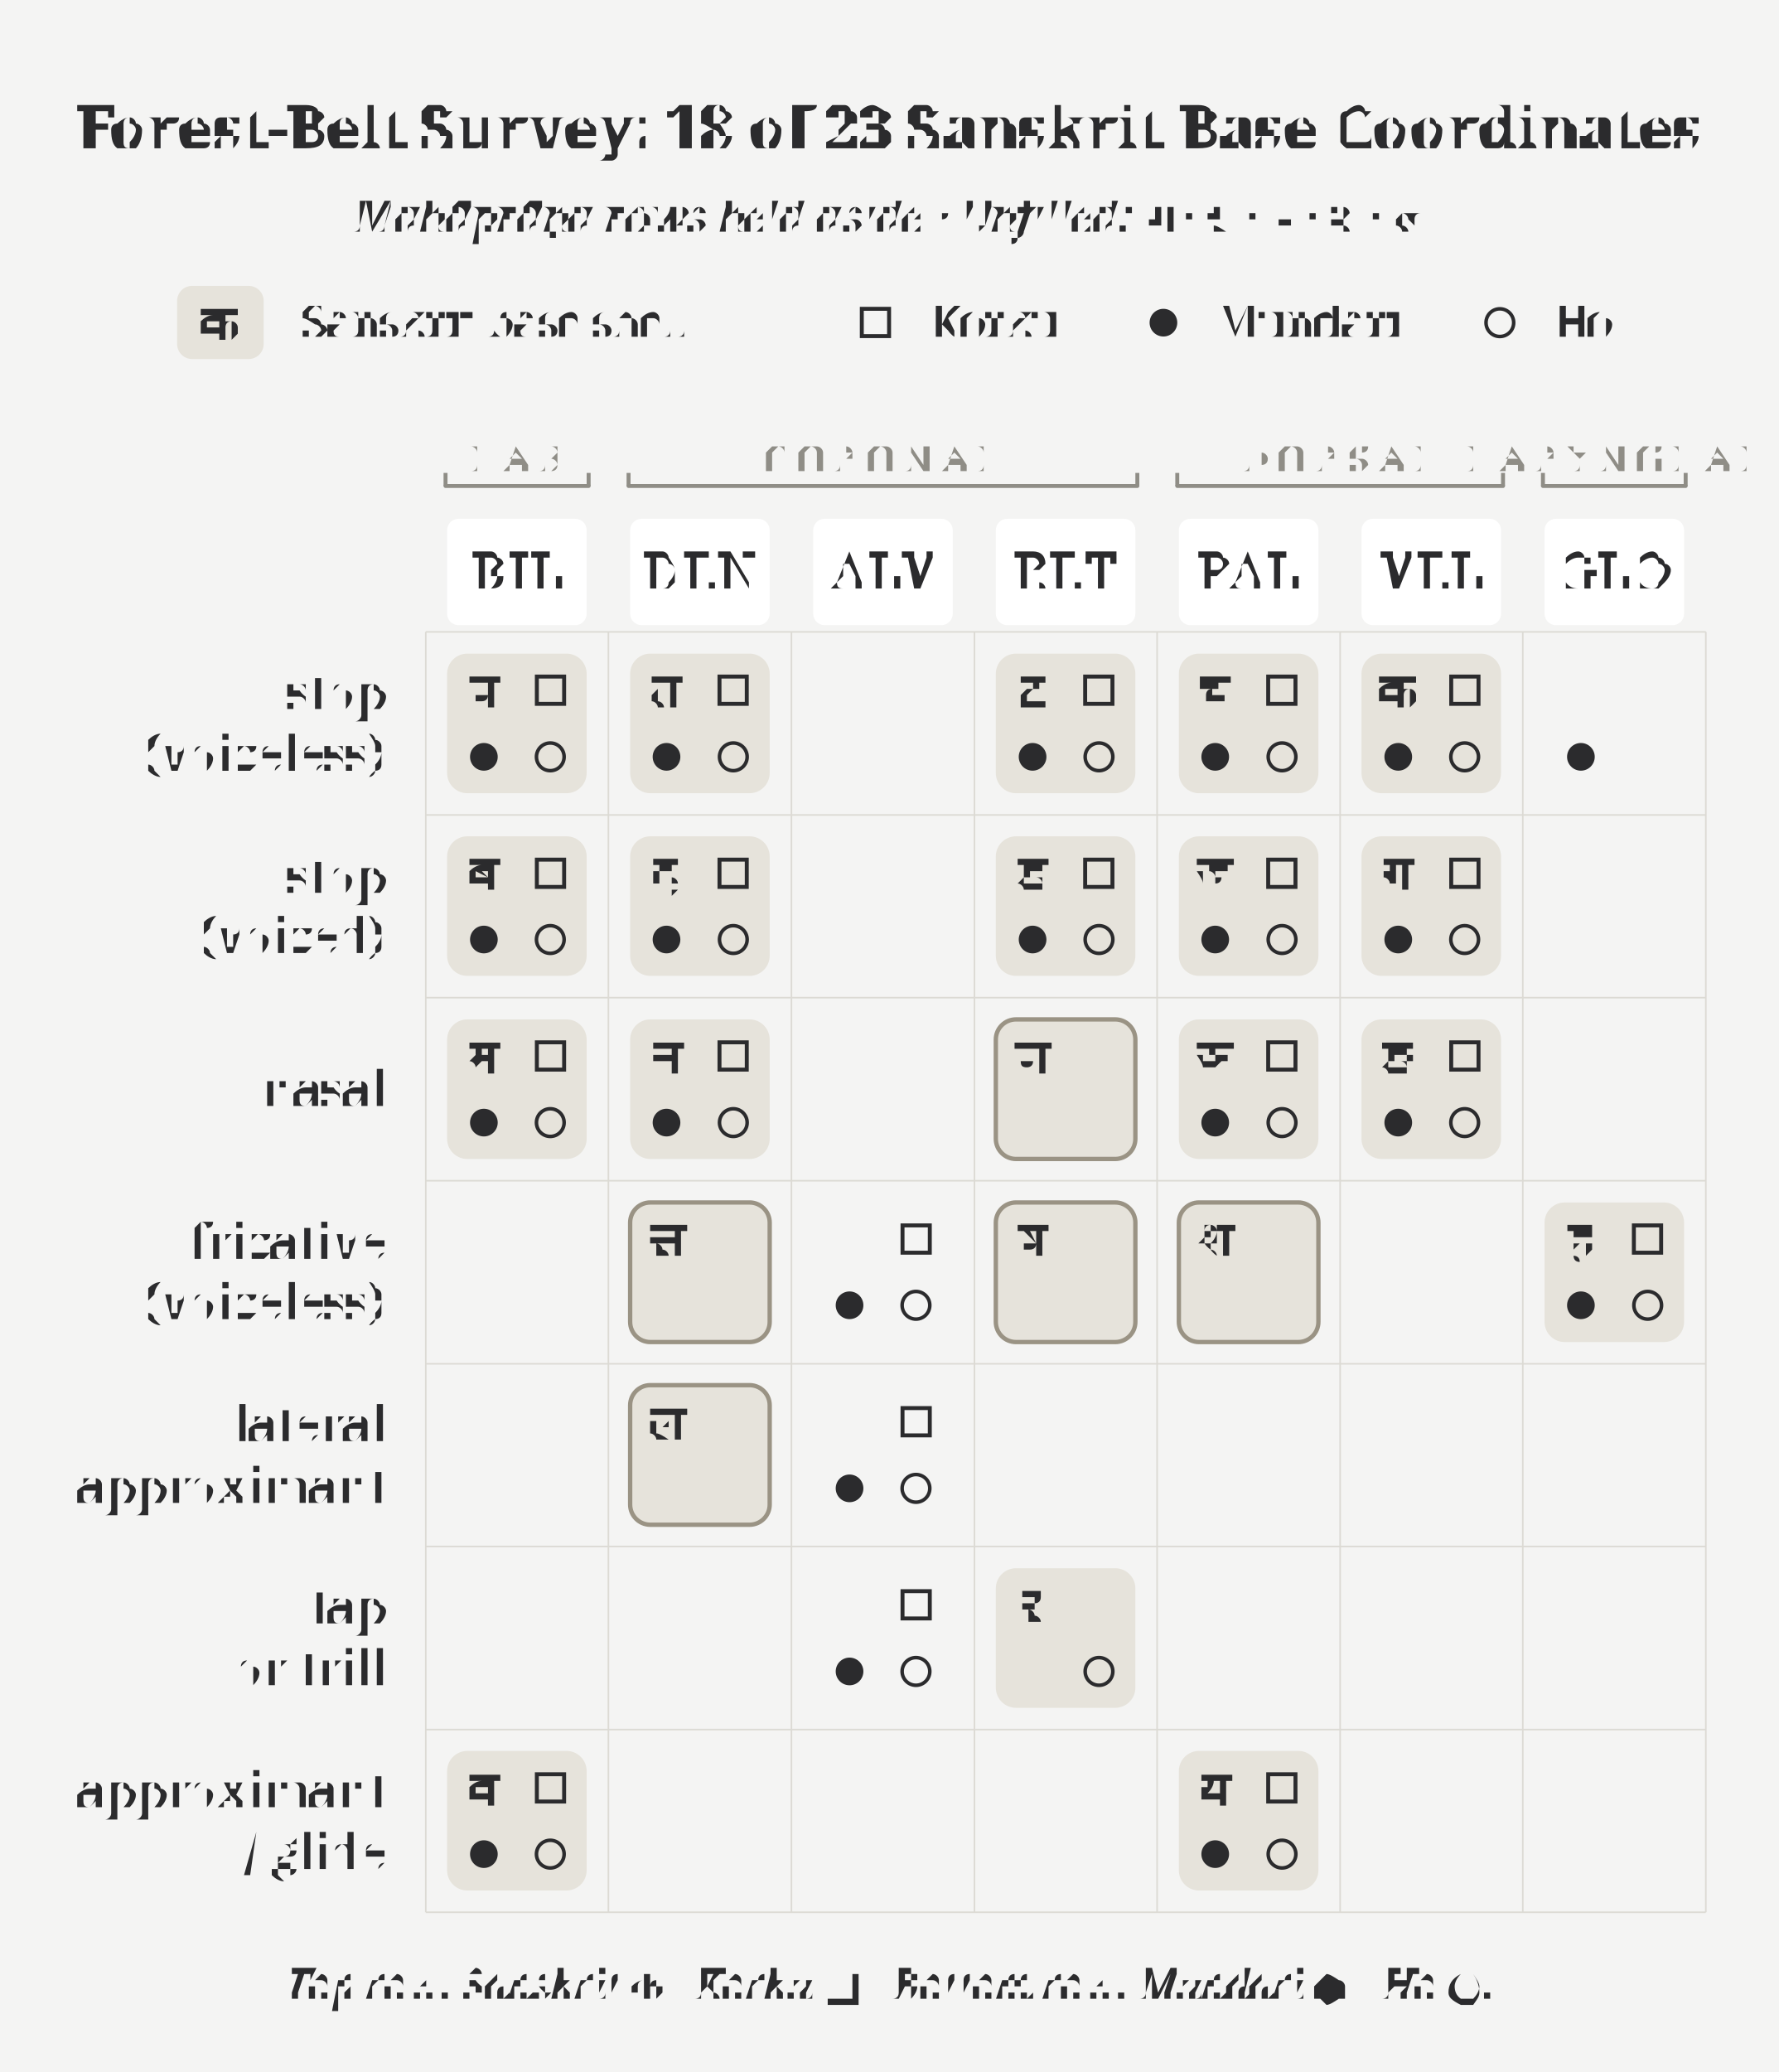
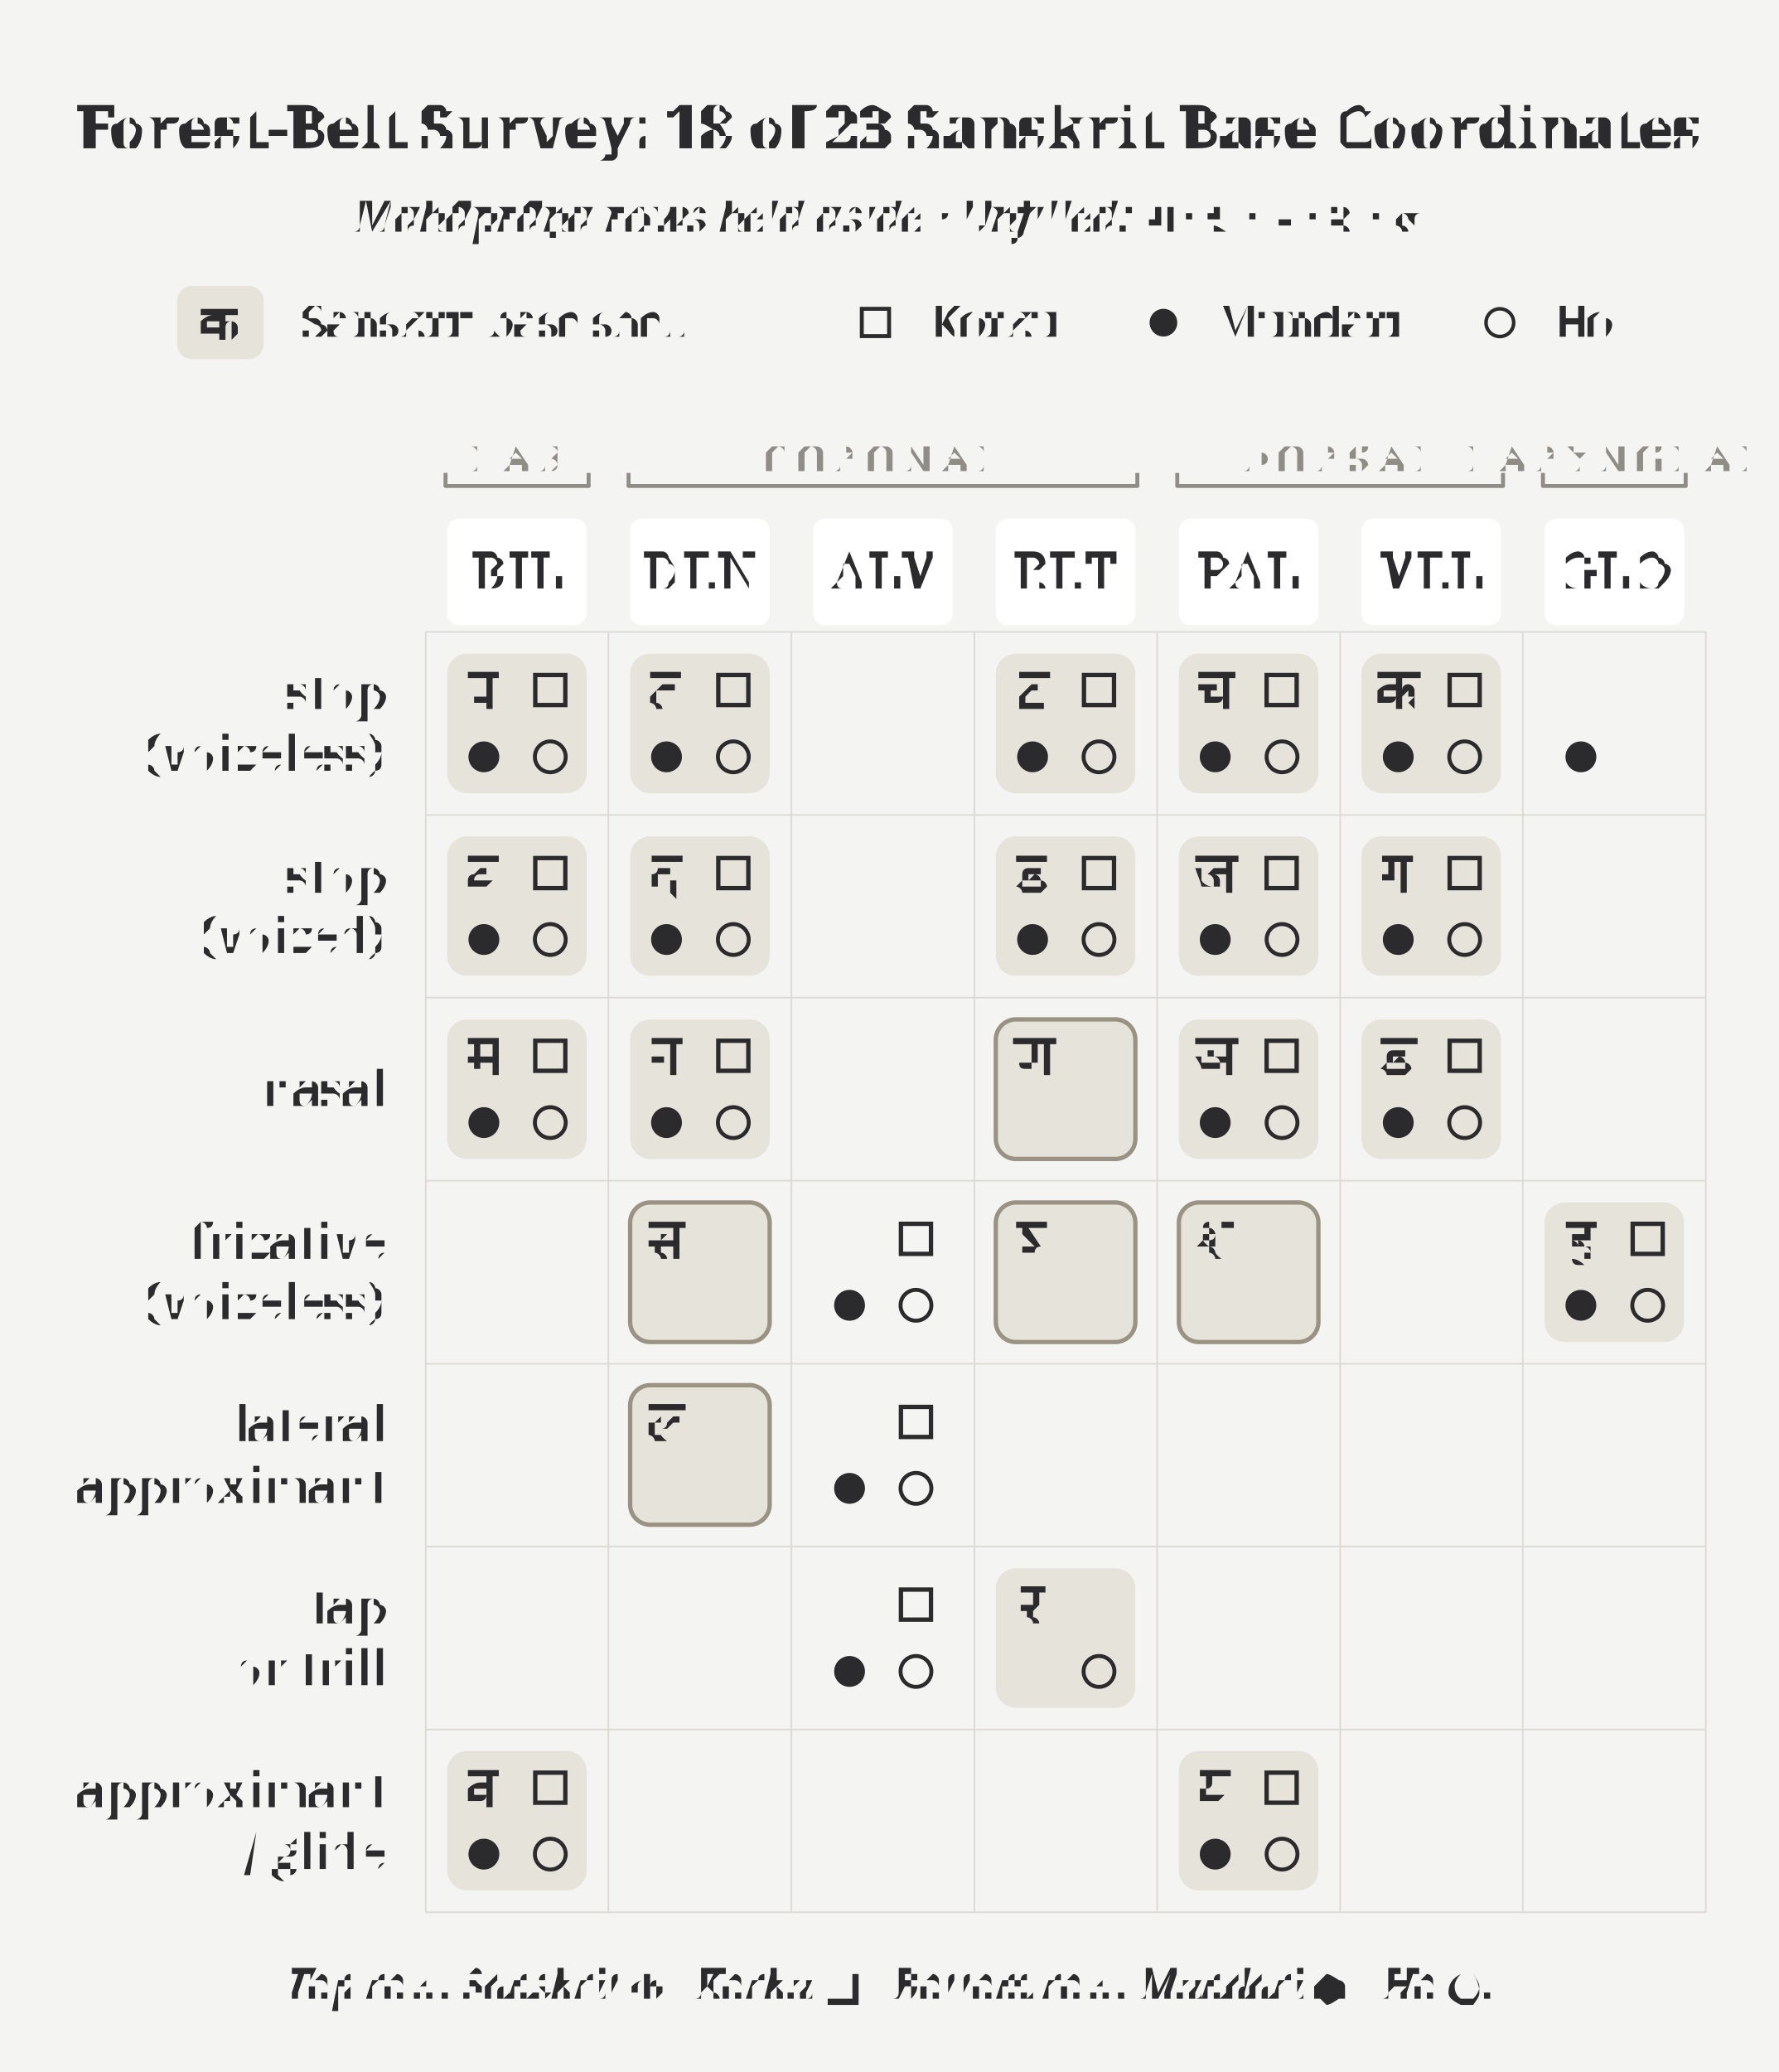
<svg xmlns="http://www.w3.org/2000/svg" width="4.5in" height="5.24in" viewBox="0 0 4.5 5.24">
  <rect x="0" y="0" width="4.5" height="5.24" fill="#f4f4f3" />
  <text x="2.25" y="0.32" text-anchor="middle" dominant-baseline="middle" font-size="0.151" font-weight="700" fill="#2b2b2d" font-family="'Gentium Book Plus', Charter, 'Charis SIL', Georgia, serif">Forest-Belt Survey: 18 of 23 Sanskrit Base Coordinates</text>
  <text x="2.25" y="0.547" text-anchor="middle" dominant-baseline="middle" font-size="0.111" font-style="italic" fill="#2b2b2d" font-family="'Gentium Book Plus', Charter, 'Charis SIL', Georgia, serif">Mahāprāṇa rows held aside · Unfilled: <tspan font-style="normal" font-family="'Adobe Devanagari', 'Noto Sans Devanagari', 'Mangal', 'Kohinoor Devanagari', serif">ण · स · ष · श · ल</tspan>
  </text>
  <rect x="1.131" y="1.653" width="0.353" height="0.353" rx="0.051" fill="#e6e3db" stroke="none" />
  <rect x="1.131" y="2.115" width="0.353" height="0.353" rx="0.051" fill="#e6e3db" stroke="none" />
  <rect x="1.131" y="2.578" width="0.353" height="0.353" rx="0.051" fill="#e6e3db" stroke="none" />
  <rect x="1.131" y="4.428" width="0.353" height="0.353" rx="0.051" fill="#e6e3db" stroke="none" />
  <rect x="1.594" y="1.653" width="0.353" height="0.353" rx="0.051" fill="#e6e3db" stroke="none" />
  <rect x="1.594" y="2.115" width="0.353" height="0.353" rx="0.051" fill="#e6e3db" stroke="none" />
  <rect x="1.594" y="3.041" width="0.353" height="0.353" rx="0.051" fill="#e6e3db" stroke="#9a9384" stroke-width="0.011" />
  <rect x="1.594" y="2.578" width="0.353" height="0.353" rx="0.051" fill="#e6e3db" stroke="none" />
  <rect x="1.594" y="3.503" width="0.353" height="0.353" rx="0.051" fill="#e6e3db" stroke="#9a9384" stroke-width="0.011" />
  <rect x="2.519" y="1.653" width="0.353" height="0.353" rx="0.051" fill="#e6e3db" stroke="none" />
  <rect x="2.519" y="2.115" width="0.353" height="0.353" rx="0.051" fill="#e6e3db" stroke="none" />
  <rect x="2.519" y="3.041" width="0.353" height="0.353" rx="0.051" fill="#e6e3db" stroke="#9a9384" stroke-width="0.011" />
  <rect x="2.519" y="2.578" width="0.353" height="0.353" rx="0.051" fill="#e6e3db" stroke="#9a9384" stroke-width="0.011" />
  <rect x="2.519" y="3.966" width="0.353" height="0.353" rx="0.051" fill="#e6e3db" stroke="none" />
  <rect x="2.982" y="1.653" width="0.353" height="0.353" rx="0.051" fill="#e6e3db" stroke="none" />
  <rect x="2.982" y="2.115" width="0.353" height="0.353" rx="0.051" fill="#e6e3db" stroke="none" />
  <rect x="2.982" y="3.041" width="0.353" height="0.353" rx="0.051" fill="#e6e3db" stroke="#9a9384" stroke-width="0.011" />
  <rect x="2.982" y="2.578" width="0.353" height="0.353" rx="0.051" fill="#e6e3db" stroke="none" />
  <rect x="2.982" y="4.428" width="0.353" height="0.353" rx="0.051" fill="#e6e3db" stroke="none" />
  <rect x="3.444" y="1.653" width="0.353" height="0.353" rx="0.051" fill="#e6e3db" stroke="none" />
  <rect x="3.444" y="2.115" width="0.353" height="0.353" rx="0.051" fill="#e6e3db" stroke="none" />
  <rect x="3.444" y="2.578" width="0.353" height="0.353" rx="0.051" fill="#e6e3db" stroke="none" />
  <rect x="3.907" y="3.041" width="0.353" height="0.353" rx="0.051" fill="#e6e3db" stroke="none" />
  <rect x="0.448" y="0.723" width="0.219" height="0.185" rx="0.038" fill="#e6e3db" stroke="none" />
  <text x="0.557" y="0.816" text-anchor="middle" dominant-baseline="middle" font-size="0.125" fill="#2b2b2d" font-family="'Adobe Devanagari', 'Noto Sans Devanagari', 'Mangal', 'Kohinoor Devanagari', serif">क</text>
  <text x="0.767" y="0.855" font-size="0.111" fill="#2b2b2d" font-family="'Gentium Book Plus', Charter, 'Charis SIL', Georgia, serif">Sanskrit base shell</text>
  <rect x="2.18" y="0.781" width="0.069" height="0.069" fill="none" stroke="#2b2b2d" stroke-width="0.01" />
  <text x="2.35" y="0.855" font-size="0.111" fill="#2b2b2d" font-family="'Gentium Book Plus', Charter, 'Charis SIL', Georgia, serif">Korku</text>
  <circle cx="2.943" cy="0.816" r="0.035" fill="#2b2b2d" />
  <text x="3.079" y="0.855" font-size="0.111" fill="#2b2b2d" font-family="'Gentium Book Plus', Charter, 'Charis SIL', Georgia, serif">Mundari</text>
  <circle cx="3.794" cy="0.816" r="0.035" fill="none" stroke="#2b2b2d" stroke-width="0.009" />
  <text x="3.93" y="0.855" font-size="0.111" fill="#2b2b2d" font-family="'Gentium Book Plus', Charter, 'Charis SIL', Georgia, serif">Ho</text>
  <path d="M 1.127 1.229 L 1.489 1.229" stroke="#8f8d86" stroke-width="0.01" stroke-linecap="round" />
  <path d="M 1.127 1.229 L 1.127 1.196" stroke="#8f8d86" stroke-width="0.01" />
  <path d="M 1.489 1.229 L 1.489 1.196" stroke="#8f8d86" stroke-width="0.01" />
  <text x="1.308" y="1.159" text-anchor="middle" dominant-baseline="middle" font-size="0.091" letter-spacing="0.025" fill="#8f8d86" font-family="'Gentium Book Plus', Charter, 'Charis SIL', Georgia, serif">LAB</text>
  <path d="M 1.59 1.229 L 2.877 1.229" stroke="#8f8d86" stroke-width="0.01" stroke-linecap="round" />
  <path d="M 1.59 1.229 L 1.59 1.196" stroke="#8f8d86" stroke-width="0.01" />
  <path d="M 2.877 1.229 L 2.877 1.196" stroke="#8f8d86" stroke-width="0.01" />
  <text x="2.233" y="1.159" text-anchor="middle" dominant-baseline="middle" font-size="0.091" letter-spacing="0.025" fill="#8f8d86" font-family="'Gentium Book Plus', Charter, 'Charis SIL', Georgia, serif">CORONAL</text>
  <path d="M 2.978 1.229 L 3.802 1.229" stroke="#8f8d86" stroke-width="0.01" stroke-linecap="round" />
  <path d="M 2.978 1.229 L 2.978 1.196" stroke="#8f8d86" stroke-width="0.01" />
  <path d="M 3.802 1.229 L 3.802 1.196" stroke="#8f8d86" stroke-width="0.01" />
  <text x="3.39" y="1.159" text-anchor="middle" dominant-baseline="middle" font-size="0.091" letter-spacing="0.025" fill="#8f8d86" font-family="'Gentium Book Plus', Charter, 'Charis SIL', Georgia, serif">DORSAL</text>
  <path d="M 3.903 1.229 L 4.264 1.229" stroke="#8f8d86" stroke-width="0.01" stroke-linecap="round" />
  <path d="M 3.903 1.229 L 3.903 1.196" stroke="#8f8d86" stroke-width="0.01" />
  <path d="M 4.264 1.229 L 4.264 1.196" stroke="#8f8d86" stroke-width="0.01" />
  <text x="4.084" y="1.159" text-anchor="middle" dominant-baseline="middle" font-size="0.091" letter-spacing="0.025" fill="#8f8d86" font-family="'Gentium Book Plus', Charter, 'Charis SIL', Georgia, serif">LARYNGEAL</text>
  <rect x="1.131" y="1.312" width="0.353" height="0.269" rx="0.029" fill="#ffffff" stroke="none" />
  <text x="1.308" y="1.447" text-anchor="middle" dominant-baseline="middle" font-size="0.125" letter-spacing="0.01" fill="#2b2b2d" font-family="'Gentium Book Plus', Charter, 'Charis SIL', Georgia, serif">BIL</text>
  <rect x="1.594" y="1.312" width="0.353" height="0.269" rx="0.029" fill="#ffffff" stroke="none" />
  <text x="1.771" y="1.447" text-anchor="middle" dominant-baseline="middle" font-size="0.125" letter-spacing="0.01" fill="#2b2b2d" font-family="'Gentium Book Plus', Charter, 'Charis SIL', Georgia, serif">DEN</text>
  <rect x="2.057" y="1.312" width="0.353" height="0.269" rx="0.029" fill="#ffffff" stroke="none" />
  <text x="2.233" y="1.447" text-anchor="middle" dominant-baseline="middle" font-size="0.125" letter-spacing="0.01" fill="#2b2b2d" font-family="'Gentium Book Plus', Charter, 'Charis SIL', Georgia, serif">ALV</text>
  <rect x="2.519" y="1.312" width="0.353" height="0.269" rx="0.029" fill="#ffffff" stroke="none" />
  <text x="2.696" y="1.447" text-anchor="middle" dominant-baseline="middle" font-size="0.125" letter-spacing="0.01" fill="#2b2b2d" font-family="'Gentium Book Plus', Charter, 'Charis SIL', Georgia, serif">RET</text>
  <rect x="2.982" y="1.312" width="0.353" height="0.269" rx="0.029" fill="#ffffff" stroke="none" />
  <text x="3.158" y="1.447" text-anchor="middle" dominant-baseline="middle" font-size="0.125" letter-spacing="0.01" fill="#2b2b2d" font-family="'Gentium Book Plus', Charter, 'Charis SIL', Georgia, serif">PAL</text>
  <rect x="3.444" y="1.312" width="0.353" height="0.269" rx="0.029" fill="#ffffff" stroke="none" />
  <text x="3.621" y="1.447" text-anchor="middle" dominant-baseline="middle" font-size="0.125" letter-spacing="0.01" fill="#2b2b2d" font-family="'Gentium Book Plus', Charter, 'Charis SIL', Georgia, serif">VEL</text>
  <rect x="3.907" y="1.312" width="0.353" height="0.269" rx="0.029" fill="#ffffff" stroke="none" />
  <text x="4.084" y="1.447" text-anchor="middle" dominant-baseline="middle" font-size="0.125" letter-spacing="0.01" fill="#2b2b2d" font-family="'Gentium Book Plus', Charter, 'Charis SIL', Georgia, serif">GLO</text>
  <line x1="1.077" y1="1.598" x2="1.077" y2="4.836" stroke="#dcdad4" stroke-width="0.004" />
  <line x1="1.539" y1="1.598" x2="1.539" y2="4.836" stroke="#dcdad4" stroke-width="0.004" />
  <line x1="2.002" y1="1.598" x2="2.002" y2="4.836" stroke="#dcdad4" stroke-width="0.004" />
  <line x1="2.465" y1="1.598" x2="2.465" y2="4.836" stroke="#dcdad4" stroke-width="0.004" />
  <line x1="2.927" y1="1.598" x2="2.927" y2="4.836" stroke="#dcdad4" stroke-width="0.004" />
  <line x1="3.39" y1="1.598" x2="3.39" y2="4.836" stroke="#dcdad4" stroke-width="0.004" />
  <line x1="3.852" y1="1.598" x2="3.852" y2="4.836" stroke="#dcdad4" stroke-width="0.004" />
  <line x1="4.315" y1="1.598" x2="4.315" y2="4.836" stroke="#dcdad4" stroke-width="0.004" />
  <line x1="1.077" y1="1.598" x2="4.315" y2="1.598" stroke="#dcdad4" stroke-width="0.004" />
  <line x1="1.077" y1="2.061" x2="4.315" y2="2.061" stroke="#dcdad4" stroke-width="0.004" />
  <line x1="1.077" y1="2.523" x2="4.315" y2="2.523" stroke="#dcdad4" stroke-width="0.004" />
  <line x1="1.077" y1="2.986" x2="4.315" y2="2.986" stroke="#dcdad4" stroke-width="0.004" />
  <line x1="1.077" y1="3.449" x2="4.315" y2="3.449" stroke="#dcdad4" stroke-width="0.004" />
  <line x1="1.077" y1="3.911" x2="4.315" y2="3.911" stroke="#dcdad4" stroke-width="0.004" />
  <line x1="1.077" y1="4.374" x2="4.315" y2="4.374" stroke="#dcdad4" stroke-width="0.004" />
  <line x1="1.077" y1="4.836" x2="4.315" y2="4.836" stroke="#dcdad4" stroke-width="0.004" />
  <text x="0.976" y="1.752" text-anchor="end" dominant-baseline="middle" font-size="0.125" fill="#2b2b2d" font-family="'Gentium Book Plus', Charter, 'Charis SIL', Georgia, serif">stop</text>
  <text x="0.976" y="1.907" text-anchor="end" dominant-baseline="middle" font-size="0.125" fill="#2b2b2d" font-family="'Gentium Book Plus', Charter, 'Charis SIL', Georgia, serif">(voiceless)</text>
  <text x="0.976" y="2.215" text-anchor="end" dominant-baseline="middle" font-size="0.125" fill="#2b2b2d" font-family="'Gentium Book Plus', Charter, 'Charis SIL', Georgia, serif">stop</text>
  <text x="0.976" y="2.369" text-anchor="end" dominant-baseline="middle" font-size="0.125" fill="#2b2b2d" font-family="'Gentium Book Plus', Charter, 'Charis SIL', Georgia, serif">(voiced)</text>
  <text x="0.976" y="2.755" text-anchor="end" dominant-baseline="middle" font-size="0.125" fill="#2b2b2d" font-family="'Gentium Book Plus', Charter, 'Charis SIL', Georgia, serif">nasal</text>
  <text x="0.976" y="3.14" text-anchor="end" dominant-baseline="middle" font-size="0.125" fill="#2b2b2d" font-family="'Gentium Book Plus', Charter, 'Charis SIL', Georgia, serif">fricative</text>
  <text x="0.976" y="3.295" text-anchor="end" dominant-baseline="middle" font-size="0.125" fill="#2b2b2d" font-family="'Gentium Book Plus', Charter, 'Charis SIL', Georgia, serif">(voiceless)</text>
  <text x="0.976" y="3.603" text-anchor="end" dominant-baseline="middle" font-size="0.125" fill="#2b2b2d" font-family="'Gentium Book Plus', Charter, 'Charis SIL', Georgia, serif">lateral</text>
  <text x="0.976" y="3.757" text-anchor="end" dominant-baseline="middle" font-size="0.125" fill="#2b2b2d" font-family="'Gentium Book Plus', Charter, 'Charis SIL', Georgia, serif">approximant</text>
  <text x="0.976" y="4.065" text-anchor="end" dominant-baseline="middle" font-size="0.125" fill="#2b2b2d" font-family="'Gentium Book Plus', Charter, 'Charis SIL', Georgia, serif">tap</text>
  <text x="0.976" y="4.22" text-anchor="end" dominant-baseline="middle" font-size="0.125" fill="#2b2b2d" font-family="'Gentium Book Plus', Charter, 'Charis SIL', Georgia, serif">or trill</text>
  <text x="0.976" y="4.528" text-anchor="end" dominant-baseline="middle" font-size="0.125" fill="#2b2b2d" font-family="'Gentium Book Plus', Charter, 'Charis SIL', Georgia, serif">approximant</text>
  <text x="0.976" y="4.683" text-anchor="end" dominant-baseline="middle" font-size="0.125" fill="#2b2b2d" font-family="'Gentium Book Plus', Charter, 'Charis SIL', Georgia, serif">/ glide</text>
-   <circle cx="1.224" cy="1.914" r="0.035" fill="#2b2b2d" />
-   <circle cx="1.224" cy="2.376" r="0.035" fill="#2b2b2d" />
-   <circle cx="1.224" cy="2.839" r="0.035" fill="#2b2b2d" />
-   <circle cx="1.224" cy="4.689" r="0.035" fill="#2b2b2d" />
-   <circle cx="1.686" cy="1.914" r="0.035" fill="#2b2b2d" />
-   <circle cx="1.686" cy="2.376" r="0.035" fill="#2b2b2d" />
-   <circle cx="1.686" cy="2.839" r="0.035" fill="#2b2b2d" />
-   <circle cx="2.149" cy="3.301" r="0.035" fill="#2b2b2d" />
-   <circle cx="2.149" cy="3.764" r="0.035" fill="#2b2b2d" />
-   <circle cx="2.149" cy="4.227" r="0.035" fill="#2b2b2d" />
-   <circle cx="2.612" cy="1.914" r="0.035" fill="#2b2b2d" />
-   <circle cx="2.612" cy="2.376" r="0.035" fill="#2b2b2d" />
-   <circle cx="3.074" cy="1.914" r="0.035" fill="#2b2b2d" />
-   <circle cx="3.074" cy="2.376" r="0.035" fill="#2b2b2d" />
-   <circle cx="3.074" cy="2.839" r="0.035" fill="#2b2b2d" />
-   <circle cx="3.074" cy="4.689" r="0.035" fill="#2b2b2d" />
-   <circle cx="3.537" cy="1.914" r="0.035" fill="#2b2b2d" />
-   <circle cx="3.537" cy="2.376" r="0.035" fill="#2b2b2d" />
-   <circle cx="3.537" cy="2.839" r="0.035" fill="#2b2b2d" />
-   <circle cx="3.999" cy="1.914" r="0.035" fill="#2b2b2d" />
-   <circle cx="3.999" cy="3.301" r="0.035" fill="#2b2b2d" />
-   <circle cx="1.392" cy="1.914" r="0.035" fill="none" stroke="#2b2b2d" stroke-width="0.009" />
-   <circle cx="1.392" cy="2.376" r="0.035" fill="none" stroke="#2b2b2d" stroke-width="0.009" />
-   <circle cx="1.392" cy="2.839" r="0.035" fill="none" stroke="#2b2b2d" stroke-width="0.009" />
-   <circle cx="1.392" cy="4.689" r="0.035" fill="none" stroke="#2b2b2d" stroke-width="0.009" />
-   <circle cx="1.855" cy="1.914" r="0.035" fill="none" stroke="#2b2b2d" stroke-width="0.009" />
-   <circle cx="1.855" cy="2.376" r="0.035" fill="none" stroke="#2b2b2d" stroke-width="0.009" />
-   <circle cx="1.855" cy="2.839" r="0.035" fill="none" stroke="#2b2b2d" stroke-width="0.009" />
-   <circle cx="2.317" cy="3.301" r="0.035" fill="none" stroke="#2b2b2d" stroke-width="0.009" />
-   <circle cx="2.317" cy="3.764" r="0.035" fill="none" stroke="#2b2b2d" stroke-width="0.009" />
-   <circle cx="2.317" cy="4.227" r="0.035" fill="none" stroke="#2b2b2d" stroke-width="0.009" />
-   <circle cx="2.78" cy="1.914" r="0.035" fill="none" stroke="#2b2b2d" stroke-width="0.009" />
-   <circle cx="2.78" cy="2.376" r="0.035" fill="none" stroke="#2b2b2d" stroke-width="0.009" />
-   <circle cx="2.78" cy="4.227" r="0.035" fill="none" stroke="#2b2b2d" stroke-width="0.009" />
-   <circle cx="3.243" cy="1.914" r="0.035" fill="none" stroke="#2b2b2d" stroke-width="0.009" />
-   <circle cx="3.243" cy="2.376" r="0.035" fill="none" stroke="#2b2b2d" stroke-width="0.009" />
-   <circle cx="3.243" cy="2.839" r="0.035" fill="none" stroke="#2b2b2d" stroke-width="0.009" />
-   <circle cx="3.243" cy="4.689" r="0.035" fill="none" stroke="#2b2b2d" stroke-width="0.009" />
-   <circle cx="3.705" cy="1.914" r="0.035" fill="none" stroke="#2b2b2d" stroke-width="0.009" />
-   <circle cx="3.705" cy="2.376" r="0.035" fill="none" stroke="#2b2b2d" stroke-width="0.009" />
-   <circle cx="3.705" cy="2.839" r="0.035" fill="none" stroke="#2b2b2d" stroke-width="0.009" />
-   <circle cx="4.168" cy="3.301" r="0.035" fill="none" stroke="#2b2b2d" stroke-width="0.009" />
-   <rect x="1.358" y="1.711" width="0.069" height="0.069" fill="none" stroke="#2b2b2d" stroke-width="0.01" />
-   <rect x="1.358" y="2.174" width="0.069" height="0.069" fill="none" stroke="#2b2b2d" stroke-width="0.01" />
-   <rect x="1.358" y="2.636" width="0.069" height="0.069" fill="none" stroke="#2b2b2d" stroke-width="0.01" />
-   <rect x="1.358" y="4.487" width="0.069" height="0.069" fill="none" stroke="#2b2b2d" stroke-width="0.01" />
-   <rect x="1.82" y="1.711" width="0.069" height="0.069" fill="none" stroke="#2b2b2d" stroke-width="0.01" />
-   <rect x="1.82" y="2.174" width="0.069" height="0.069" fill="none" stroke="#2b2b2d" stroke-width="0.01" />
-   <rect x="1.82" y="2.636" width="0.069" height="0.069" fill="none" stroke="#2b2b2d" stroke-width="0.01" />
-   <rect x="2.283" y="3.099" width="0.069" height="0.069" fill="none" stroke="#2b2b2d" stroke-width="0.01" />
-   <rect x="2.283" y="3.561" width="0.069" height="0.069" fill="none" stroke="#2b2b2d" stroke-width="0.01" />
-   <rect x="2.283" y="4.024" width="0.069" height="0.069" fill="none" stroke="#2b2b2d" stroke-width="0.01" />
-   <rect x="2.745" y="1.711" width="0.069" height="0.069" fill="none" stroke="#2b2b2d" stroke-width="0.01" />
-   <rect x="2.745" y="2.174" width="0.069" height="0.069" fill="none" stroke="#2b2b2d" stroke-width="0.01" />
-   <rect x="3.208" y="1.711" width="0.069" height="0.069" fill="none" stroke="#2b2b2d" stroke-width="0.01" />
-   <rect x="3.208" y="2.174" width="0.069" height="0.069" fill="none" stroke="#2b2b2d" stroke-width="0.01" />
-   <rect x="3.208" y="2.636" width="0.069" height="0.069" fill="none" stroke="#2b2b2d" stroke-width="0.01" />
-   <rect x="3.208" y="4.487" width="0.069" height="0.069" fill="none" stroke="#2b2b2d" stroke-width="0.01" />
-   <rect x="3.671" y="1.711" width="0.069" height="0.069" fill="none" stroke="#2b2b2d" stroke-width="0.01" />
-   <rect x="3.671" y="2.174" width="0.069" height="0.069" fill="none" stroke="#2b2b2d" stroke-width="0.01" />
-   <rect x="3.671" y="2.636" width="0.069" height="0.069" fill="none" stroke="#2b2b2d" stroke-width="0.01" />
-   <rect x="4.133" y="3.099" width="0.069" height="0.069" fill="none" stroke="#2b2b2d" stroke-width="0.01" />
-   <text x="1.224" y="1.745" text-anchor="middle" dominant-baseline="middle" font-size="0.125" fill="#2b2b2d" font-family="'Adobe Devanagari', 'Noto Sans Devanagari', 'Mangal', 'Kohinoor Devanagari', serif">प</text>
-   <text x="1.224" y="2.208" text-anchor="middle" dominant-baseline="middle" font-size="0.125" fill="#2b2b2d" font-family="'Adobe Devanagari', 'Noto Sans Devanagari', 'Mangal', 'Kohinoor Devanagari', serif">ब</text>
-   <text x="1.224" y="2.671" text-anchor="middle" dominant-baseline="middle" font-size="0.125" fill="#2b2b2d" font-family="'Adobe Devanagari', 'Noto Sans Devanagari', 'Mangal', 'Kohinoor Devanagari', serif">म</text>
-   <text x="1.224" y="4.521" text-anchor="middle" dominant-baseline="middle" font-size="0.125" fill="#2b2b2d" font-family="'Adobe Devanagari', 'Noto Sans Devanagari', 'Mangal', 'Kohinoor Devanagari', serif">व</text>
-   <text x="1.686" y="1.745" text-anchor="middle" dominant-baseline="middle" font-size="0.125" fill="#2b2b2d" font-family="'Adobe Devanagari', 'Noto Sans Devanagari', 'Mangal', 'Kohinoor Devanagari', serif">त</text>
-   <text x="1.686" y="2.208" text-anchor="middle" dominant-baseline="middle" font-size="0.125" fill="#2b2b2d" font-family="'Adobe Devanagari', 'Noto Sans Devanagari', 'Mangal', 'Kohinoor Devanagari', serif">द</text>
-   <text x="1.686" y="3.133" text-anchor="middle" dominant-baseline="middle" font-size="0.125" fill="#2b2b2d" font-family="'Adobe Devanagari', 'Noto Sans Devanagari', 'Mangal', 'Kohinoor Devanagari', serif">स</text>
-   <text x="1.686" y="2.671" text-anchor="middle" dominant-baseline="middle" font-size="0.125" fill="#2b2b2d" font-family="'Adobe Devanagari', 'Noto Sans Devanagari', 'Mangal', 'Kohinoor Devanagari', serif">न</text>
-   <text x="1.686" y="3.596" text-anchor="middle" dominant-baseline="middle" font-size="0.125" fill="#2b2b2d" font-family="'Adobe Devanagari', 'Noto Sans Devanagari', 'Mangal', 'Kohinoor Devanagari', serif">ल</text>
-   <text x="2.612" y="1.745" text-anchor="middle" dominant-baseline="middle" font-size="0.125" fill="#2b2b2d" font-family="'Adobe Devanagari', 'Noto Sans Devanagari', 'Mangal', 'Kohinoor Devanagari', serif">ट</text>
-   <text x="2.612" y="2.208" text-anchor="middle" dominant-baseline="middle" font-size="0.125" fill="#2b2b2d" font-family="'Adobe Devanagari', 'Noto Sans Devanagari', 'Mangal', 'Kohinoor Devanagari', serif">ड</text>
-   <text x="2.612" y="3.133" text-anchor="middle" dominant-baseline="middle" font-size="0.125" fill="#2b2b2d" font-family="'Adobe Devanagari', 'Noto Sans Devanagari', 'Mangal', 'Kohinoor Devanagari', serif">ष</text>
-   <text x="2.612" y="2.671" text-anchor="middle" dominant-baseline="middle" font-size="0.125" fill="#2b2b2d" font-family="'Adobe Devanagari', 'Noto Sans Devanagari', 'Mangal', 'Kohinoor Devanagari', serif">ण</text>
-   <text x="2.612" y="4.058" text-anchor="middle" dominant-baseline="middle" font-size="0.125" fill="#2b2b2d" font-family="'Adobe Devanagari', 'Noto Sans Devanagari', 'Mangal', 'Kohinoor Devanagari', serif">र</text>
-   <text x="3.074" y="1.745" text-anchor="middle" dominant-baseline="middle" font-size="0.125" fill="#2b2b2d" font-family="'Adobe Devanagari', 'Noto Sans Devanagari', 'Mangal', 'Kohinoor Devanagari', serif">च</text>
-   <text x="3.074" y="2.208" text-anchor="middle" dominant-baseline="middle" font-size="0.125" fill="#2b2b2d" font-family="'Adobe Devanagari', 'Noto Sans Devanagari', 'Mangal', 'Kohinoor Devanagari', serif">ज</text>
-   <text x="3.074" y="3.133" text-anchor="middle" dominant-baseline="middle" font-size="0.125" fill="#2b2b2d" font-family="'Adobe Devanagari', 'Noto Sans Devanagari', 'Mangal', 'Kohinoor Devanagari', serif">श</text>
-   <text x="3.074" y="2.671" text-anchor="middle" dominant-baseline="middle" font-size="0.125" fill="#2b2b2d" font-family="'Adobe Devanagari', 'Noto Sans Devanagari', 'Mangal', 'Kohinoor Devanagari', serif">ञ</text>
-   <text x="3.074" y="4.521" text-anchor="middle" dominant-baseline="middle" font-size="0.125" fill="#2b2b2d" font-family="'Adobe Devanagari', 'Noto Sans Devanagari', 'Mangal', 'Kohinoor Devanagari', serif">य</text>
-   <text x="3.537" y="1.745" text-anchor="middle" dominant-baseline="middle" font-size="0.125" fill="#2b2b2d" font-family="'Adobe Devanagari', 'Noto Sans Devanagari', 'Mangal', 'Kohinoor Devanagari', serif">क</text>
-   <text x="3.537" y="2.208" text-anchor="middle" dominant-baseline="middle" font-size="0.125" fill="#2b2b2d" font-family="'Adobe Devanagari', 'Noto Sans Devanagari', 'Mangal', 'Kohinoor Devanagari', serif">ग</text>
-   <text x="3.537" y="2.671" text-anchor="middle" dominant-baseline="middle" font-size="0.125" fill="#2b2b2d" font-family="'Adobe Devanagari', 'Noto Sans Devanagari', 'Mangal', 'Kohinoor Devanagari', serif">ङ</text>
-   <text x="3.999" y="3.133" text-anchor="middle" dominant-baseline="middle" font-size="0.125" fill="#2b2b2d" font-family="'Adobe Devanagari', 'Noto Sans Devanagari', 'Mangal', 'Kohinoor Devanagari', serif">ह</text>
+   <circle cx="1.224" cy="1.914" r="0.039" fill="#2b2b2d" />
+   <circle cx="1.224" cy="2.376" r="0.039" fill="#2b2b2d" />
+   <circle cx="1.224" cy="2.839" r="0.039" fill="#2b2b2d" />
+   <circle cx="1.224" cy="4.689" r="0.039" fill="#2b2b2d" />
+   <circle cx="1.686" cy="1.914" r="0.039" fill="#2b2b2d" />
+   <circle cx="1.686" cy="2.376" r="0.039" fill="#2b2b2d" />
+   <circle cx="1.686" cy="2.839" r="0.039" fill="#2b2b2d" />
+   <circle cx="2.149" cy="3.301" r="0.039" fill="#2b2b2d" />
+   <circle cx="2.149" cy="3.764" r="0.039" fill="#2b2b2d" />
+   <circle cx="2.149" cy="4.227" r="0.039" fill="#2b2b2d" />
+   <circle cx="2.612" cy="1.914" r="0.039" fill="#2b2b2d" />
+   <circle cx="2.612" cy="2.376" r="0.039" fill="#2b2b2d" />
+   <circle cx="3.074" cy="1.914" r="0.039" fill="#2b2b2d" />
+   <circle cx="3.074" cy="2.376" r="0.039" fill="#2b2b2d" />
+   <circle cx="3.074" cy="2.839" r="0.039" fill="#2b2b2d" />
+   <circle cx="3.074" cy="4.689" r="0.039" fill="#2b2b2d" />
+   <circle cx="3.537" cy="1.914" r="0.039" fill="#2b2b2d" />
+   <circle cx="3.537" cy="2.376" r="0.039" fill="#2b2b2d" />
+   <circle cx="3.537" cy="2.839" r="0.039" fill="#2b2b2d" />
+   <circle cx="3.999" cy="1.914" r="0.039" fill="#2b2b2d" />
+   <circle cx="3.999" cy="3.301" r="0.039" fill="#2b2b2d" />
+   <circle cx="1.392" cy="1.914" r="0.039" fill="none" stroke="#2b2b2d" stroke-width="0.01" />
+   <circle cx="1.392" cy="2.376" r="0.039" fill="none" stroke="#2b2b2d" stroke-width="0.01" />
+   <circle cx="1.392" cy="2.839" r="0.039" fill="none" stroke="#2b2b2d" stroke-width="0.01" />
+   <circle cx="1.392" cy="4.689" r="0.039" fill="none" stroke="#2b2b2d" stroke-width="0.01" />
+   <circle cx="1.855" cy="1.914" r="0.039" fill="none" stroke="#2b2b2d" stroke-width="0.01" />
+   <circle cx="1.855" cy="2.376" r="0.039" fill="none" stroke="#2b2b2d" stroke-width="0.01" />
+   <circle cx="1.855" cy="2.839" r="0.039" fill="none" stroke="#2b2b2d" stroke-width="0.01" />
+   <circle cx="2.317" cy="3.301" r="0.039" fill="none" stroke="#2b2b2d" stroke-width="0.01" />
+   <circle cx="2.317" cy="3.764" r="0.039" fill="none" stroke="#2b2b2d" stroke-width="0.01" />
+   <circle cx="2.317" cy="4.227" r="0.039" fill="none" stroke="#2b2b2d" stroke-width="0.01" />
+   <circle cx="2.78" cy="1.914" r="0.039" fill="none" stroke="#2b2b2d" stroke-width="0.01" />
+   <circle cx="2.78" cy="2.376" r="0.039" fill="none" stroke="#2b2b2d" stroke-width="0.01" />
+   <circle cx="2.78" cy="4.227" r="0.039" fill="none" stroke="#2b2b2d" stroke-width="0.01" />
+   <circle cx="3.243" cy="1.914" r="0.039" fill="none" stroke="#2b2b2d" stroke-width="0.01" />
+   <circle cx="3.243" cy="2.376" r="0.039" fill="none" stroke="#2b2b2d" stroke-width="0.01" />
+   <circle cx="3.243" cy="2.839" r="0.039" fill="none" stroke="#2b2b2d" stroke-width="0.01" />
+   <circle cx="3.243" cy="4.689" r="0.039" fill="none" stroke="#2b2b2d" stroke-width="0.01" />
+   <circle cx="3.705" cy="1.914" r="0.039" fill="none" stroke="#2b2b2d" stroke-width="0.01" />
+   <circle cx="3.705" cy="2.376" r="0.039" fill="none" stroke="#2b2b2d" stroke-width="0.01" />
+   <circle cx="3.705" cy="2.839" r="0.039" fill="none" stroke="#2b2b2d" stroke-width="0.01" />
+   <circle cx="4.168" cy="3.301" r="0.039" fill="none" stroke="#2b2b2d" stroke-width="0.01" />
+   <rect x="1.354" y="1.707" width="0.076" height="0.076" fill="none" stroke="#2b2b2d" stroke-width="0.011" />
+   <rect x="1.354" y="2.17" width="0.076" height="0.076" fill="none" stroke="#2b2b2d" stroke-width="0.011" />
+   <rect x="1.354" y="2.632" width="0.076" height="0.076" fill="none" stroke="#2b2b2d" stroke-width="0.011" />
+   <rect x="1.354" y="4.483" width="0.076" height="0.076" fill="none" stroke="#2b2b2d" stroke-width="0.011" />
+   <rect x="1.817" y="1.707" width="0.076" height="0.076" fill="none" stroke="#2b2b2d" stroke-width="0.011" />
+   <rect x="1.817" y="2.17" width="0.076" height="0.076" fill="none" stroke="#2b2b2d" stroke-width="0.011" />
+   <rect x="1.817" y="2.632" width="0.076" height="0.076" fill="none" stroke="#2b2b2d" stroke-width="0.011" />
+   <rect x="2.279" y="3.095" width="0.076" height="0.076" fill="none" stroke="#2b2b2d" stroke-width="0.011" />
+   <rect x="2.279" y="3.558" width="0.076" height="0.076" fill="none" stroke="#2b2b2d" stroke-width="0.011" />
+   <rect x="2.279" y="4.02" width="0.076" height="0.076" fill="none" stroke="#2b2b2d" stroke-width="0.011" />
+   <rect x="2.742" y="1.707" width="0.076" height="0.076" fill="none" stroke="#2b2b2d" stroke-width="0.011" />
+   <rect x="2.742" y="2.17" width="0.076" height="0.076" fill="none" stroke="#2b2b2d" stroke-width="0.011" />
+   <rect x="3.204" y="1.707" width="0.076" height="0.076" fill="none" stroke="#2b2b2d" stroke-width="0.011" />
+   <rect x="3.204" y="2.17" width="0.076" height="0.076" fill="none" stroke="#2b2b2d" stroke-width="0.011" />
+   <rect x="3.204" y="2.632" width="0.076" height="0.076" fill="none" stroke="#2b2b2d" stroke-width="0.011" />
+   <rect x="3.204" y="4.483" width="0.076" height="0.076" fill="none" stroke="#2b2b2d" stroke-width="0.011" />
+   <rect x="3.667" y="1.707" width="0.076" height="0.076" fill="none" stroke="#2b2b2d" stroke-width="0.011" />
+   <rect x="3.667" y="2.17" width="0.076" height="0.076" fill="none" stroke="#2b2b2d" stroke-width="0.011" />
+   <rect x="3.667" y="2.632" width="0.076" height="0.076" fill="none" stroke="#2b2b2d" stroke-width="0.011" />
+   <rect x="4.13" y="3.095" width="0.076" height="0.076" fill="none" stroke="#2b2b2d" stroke-width="0.011" />
+   <text x="1.224" y="1.745" text-anchor="middle" dominant-baseline="middle" font-size="0.139" fill="#2b2b2d" font-family="'Adobe Devanagari', 'Noto Sans Devanagari', 'Mangal', 'Kohinoor Devanagari', serif">प</text>
+   <text x="1.224" y="2.208" text-anchor="middle" dominant-baseline="middle" font-size="0.139" fill="#2b2b2d" font-family="'Adobe Devanagari', 'Noto Sans Devanagari', 'Mangal', 'Kohinoor Devanagari', serif">ब</text>
+   <text x="1.224" y="2.671" text-anchor="middle" dominant-baseline="middle" font-size="0.139" fill="#2b2b2d" font-family="'Adobe Devanagari', 'Noto Sans Devanagari', 'Mangal', 'Kohinoor Devanagari', serif">म</text>
+   <text x="1.224" y="4.521" text-anchor="middle" dominant-baseline="middle" font-size="0.139" fill="#2b2b2d" font-family="'Adobe Devanagari', 'Noto Sans Devanagari', 'Mangal', 'Kohinoor Devanagari', serif">व</text>
+   <text x="1.686" y="1.745" text-anchor="middle" dominant-baseline="middle" font-size="0.139" fill="#2b2b2d" font-family="'Adobe Devanagari', 'Noto Sans Devanagari', 'Mangal', 'Kohinoor Devanagari', serif">त</text>
+   <text x="1.686" y="2.208" text-anchor="middle" dominant-baseline="middle" font-size="0.139" fill="#2b2b2d" font-family="'Adobe Devanagari', 'Noto Sans Devanagari', 'Mangal', 'Kohinoor Devanagari', serif">द</text>
+   <text x="1.686" y="3.133" text-anchor="middle" dominant-baseline="middle" font-size="0.139" fill="#2b2b2d" font-family="'Adobe Devanagari', 'Noto Sans Devanagari', 'Mangal', 'Kohinoor Devanagari', serif">स</text>
+   <text x="1.686" y="2.671" text-anchor="middle" dominant-baseline="middle" font-size="0.139" fill="#2b2b2d" font-family="'Adobe Devanagari', 'Noto Sans Devanagari', 'Mangal', 'Kohinoor Devanagari', serif">न</text>
+   <text x="1.686" y="3.596" text-anchor="middle" dominant-baseline="middle" font-size="0.139" fill="#2b2b2d" font-family="'Adobe Devanagari', 'Noto Sans Devanagari', 'Mangal', 'Kohinoor Devanagari', serif">ल</text>
+   <text x="2.612" y="1.745" text-anchor="middle" dominant-baseline="middle" font-size="0.139" fill="#2b2b2d" font-family="'Adobe Devanagari', 'Noto Sans Devanagari', 'Mangal', 'Kohinoor Devanagari', serif">ट</text>
+   <text x="2.612" y="2.208" text-anchor="middle" dominant-baseline="middle" font-size="0.139" fill="#2b2b2d" font-family="'Adobe Devanagari', 'Noto Sans Devanagari', 'Mangal', 'Kohinoor Devanagari', serif">ड</text>
+   <text x="2.612" y="3.133" text-anchor="middle" dominant-baseline="middle" font-size="0.139" fill="#2b2b2d" font-family="'Adobe Devanagari', 'Noto Sans Devanagari', 'Mangal', 'Kohinoor Devanagari', serif">ष</text>
+   <text x="2.612" y="2.671" text-anchor="middle" dominant-baseline="middle" font-size="0.139" fill="#2b2b2d" font-family="'Adobe Devanagari', 'Noto Sans Devanagari', 'Mangal', 'Kohinoor Devanagari', serif">ण</text>
+   <text x="2.612" y="4.058" text-anchor="middle" dominant-baseline="middle" font-size="0.139" fill="#2b2b2d" font-family="'Adobe Devanagari', 'Noto Sans Devanagari', 'Mangal', 'Kohinoor Devanagari', serif">र</text>
+   <text x="3.074" y="1.745" text-anchor="middle" dominant-baseline="middle" font-size="0.139" fill="#2b2b2d" font-family="'Adobe Devanagari', 'Noto Sans Devanagari', 'Mangal', 'Kohinoor Devanagari', serif">च</text>
+   <text x="3.074" y="2.208" text-anchor="middle" dominant-baseline="middle" font-size="0.139" fill="#2b2b2d" font-family="'Adobe Devanagari', 'Noto Sans Devanagari', 'Mangal', 'Kohinoor Devanagari', serif">ज</text>
+   <text x="3.074" y="3.133" text-anchor="middle" dominant-baseline="middle" font-size="0.139" fill="#2b2b2d" font-family="'Adobe Devanagari', 'Noto Sans Devanagari', 'Mangal', 'Kohinoor Devanagari', serif">श</text>
+   <text x="3.074" y="2.671" text-anchor="middle" dominant-baseline="middle" font-size="0.139" fill="#2b2b2d" font-family="'Adobe Devanagari', 'Noto Sans Devanagari', 'Mangal', 'Kohinoor Devanagari', serif">ञ</text>
+   <text x="3.074" y="4.521" text-anchor="middle" dominant-baseline="middle" font-size="0.139" fill="#2b2b2d" font-family="'Adobe Devanagari', 'Noto Sans Devanagari', 'Mangal', 'Kohinoor Devanagari', serif">य</text>
+   <text x="3.537" y="1.745" text-anchor="middle" dominant-baseline="middle" font-size="0.139" fill="#2b2b2d" font-family="'Adobe Devanagari', 'Noto Sans Devanagari', 'Mangal', 'Kohinoor Devanagari', serif">क</text>
+   <text x="3.537" y="2.208" text-anchor="middle" dominant-baseline="middle" font-size="0.139" fill="#2b2b2d" font-family="'Adobe Devanagari', 'Noto Sans Devanagari', 'Mangal', 'Kohinoor Devanagari', serif">ग</text>
+   <text x="3.537" y="2.671" text-anchor="middle" dominant-baseline="middle" font-size="0.139" fill="#2b2b2d" font-family="'Adobe Devanagari', 'Noto Sans Devanagari', 'Mangal', 'Kohinoor Devanagari', serif">ङ</text>
+   <text x="3.999" y="3.133" text-anchor="middle" dominant-baseline="middle" font-size="0.139" fill="#2b2b2d" font-family="'Adobe Devanagari', 'Noto Sans Devanagari', 'Mangal', 'Kohinoor Devanagari', serif">ह</text>
  <text x="2.25" y="5.055" text-anchor="middle" font-size="0.103" font-style="italic" fill="#2b2b2d" font-family="'Gentium Book Plus', Charter, 'Charis SIL', Georgia, serif">Top row: Sanskrit <tspan font-style="normal" font-family="'Adobe Devanagari', 'Noto Sans Devanagari', 'Mangal', 'Kohinoor Devanagari', serif">क</tspan> · Korku □  ·  Bottom row: Mundari ● · Ho ○.</text>
</svg>
